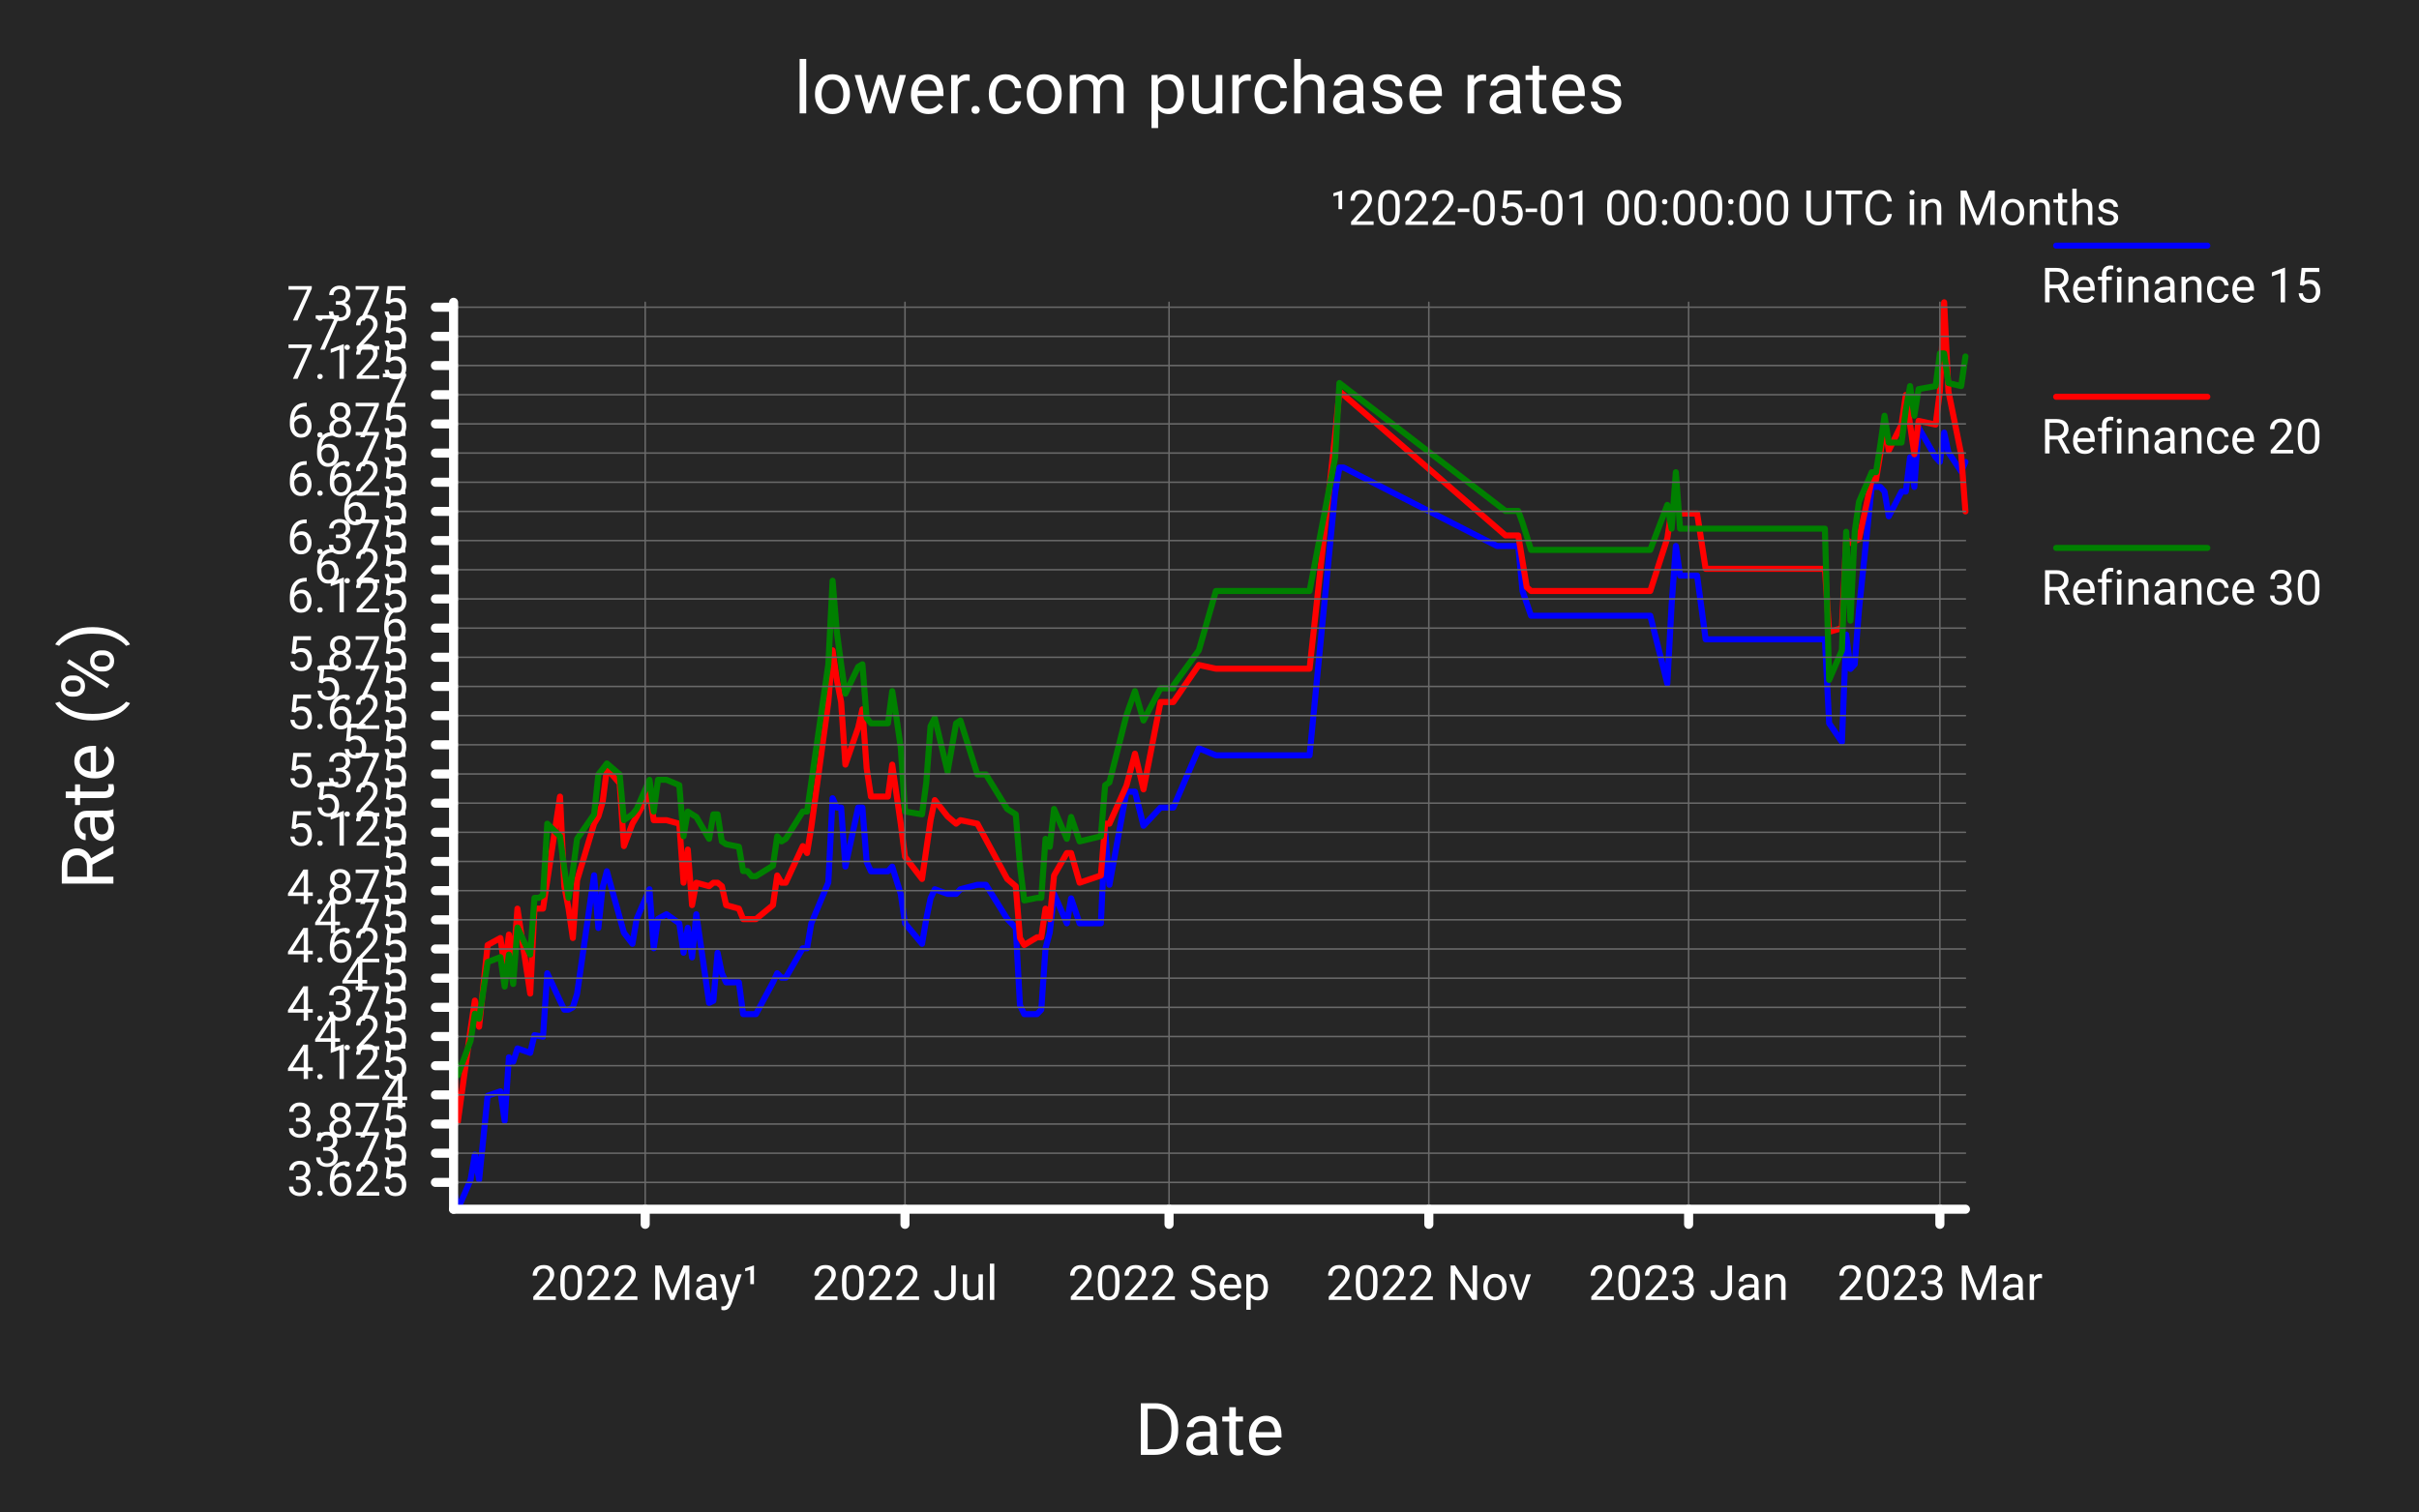
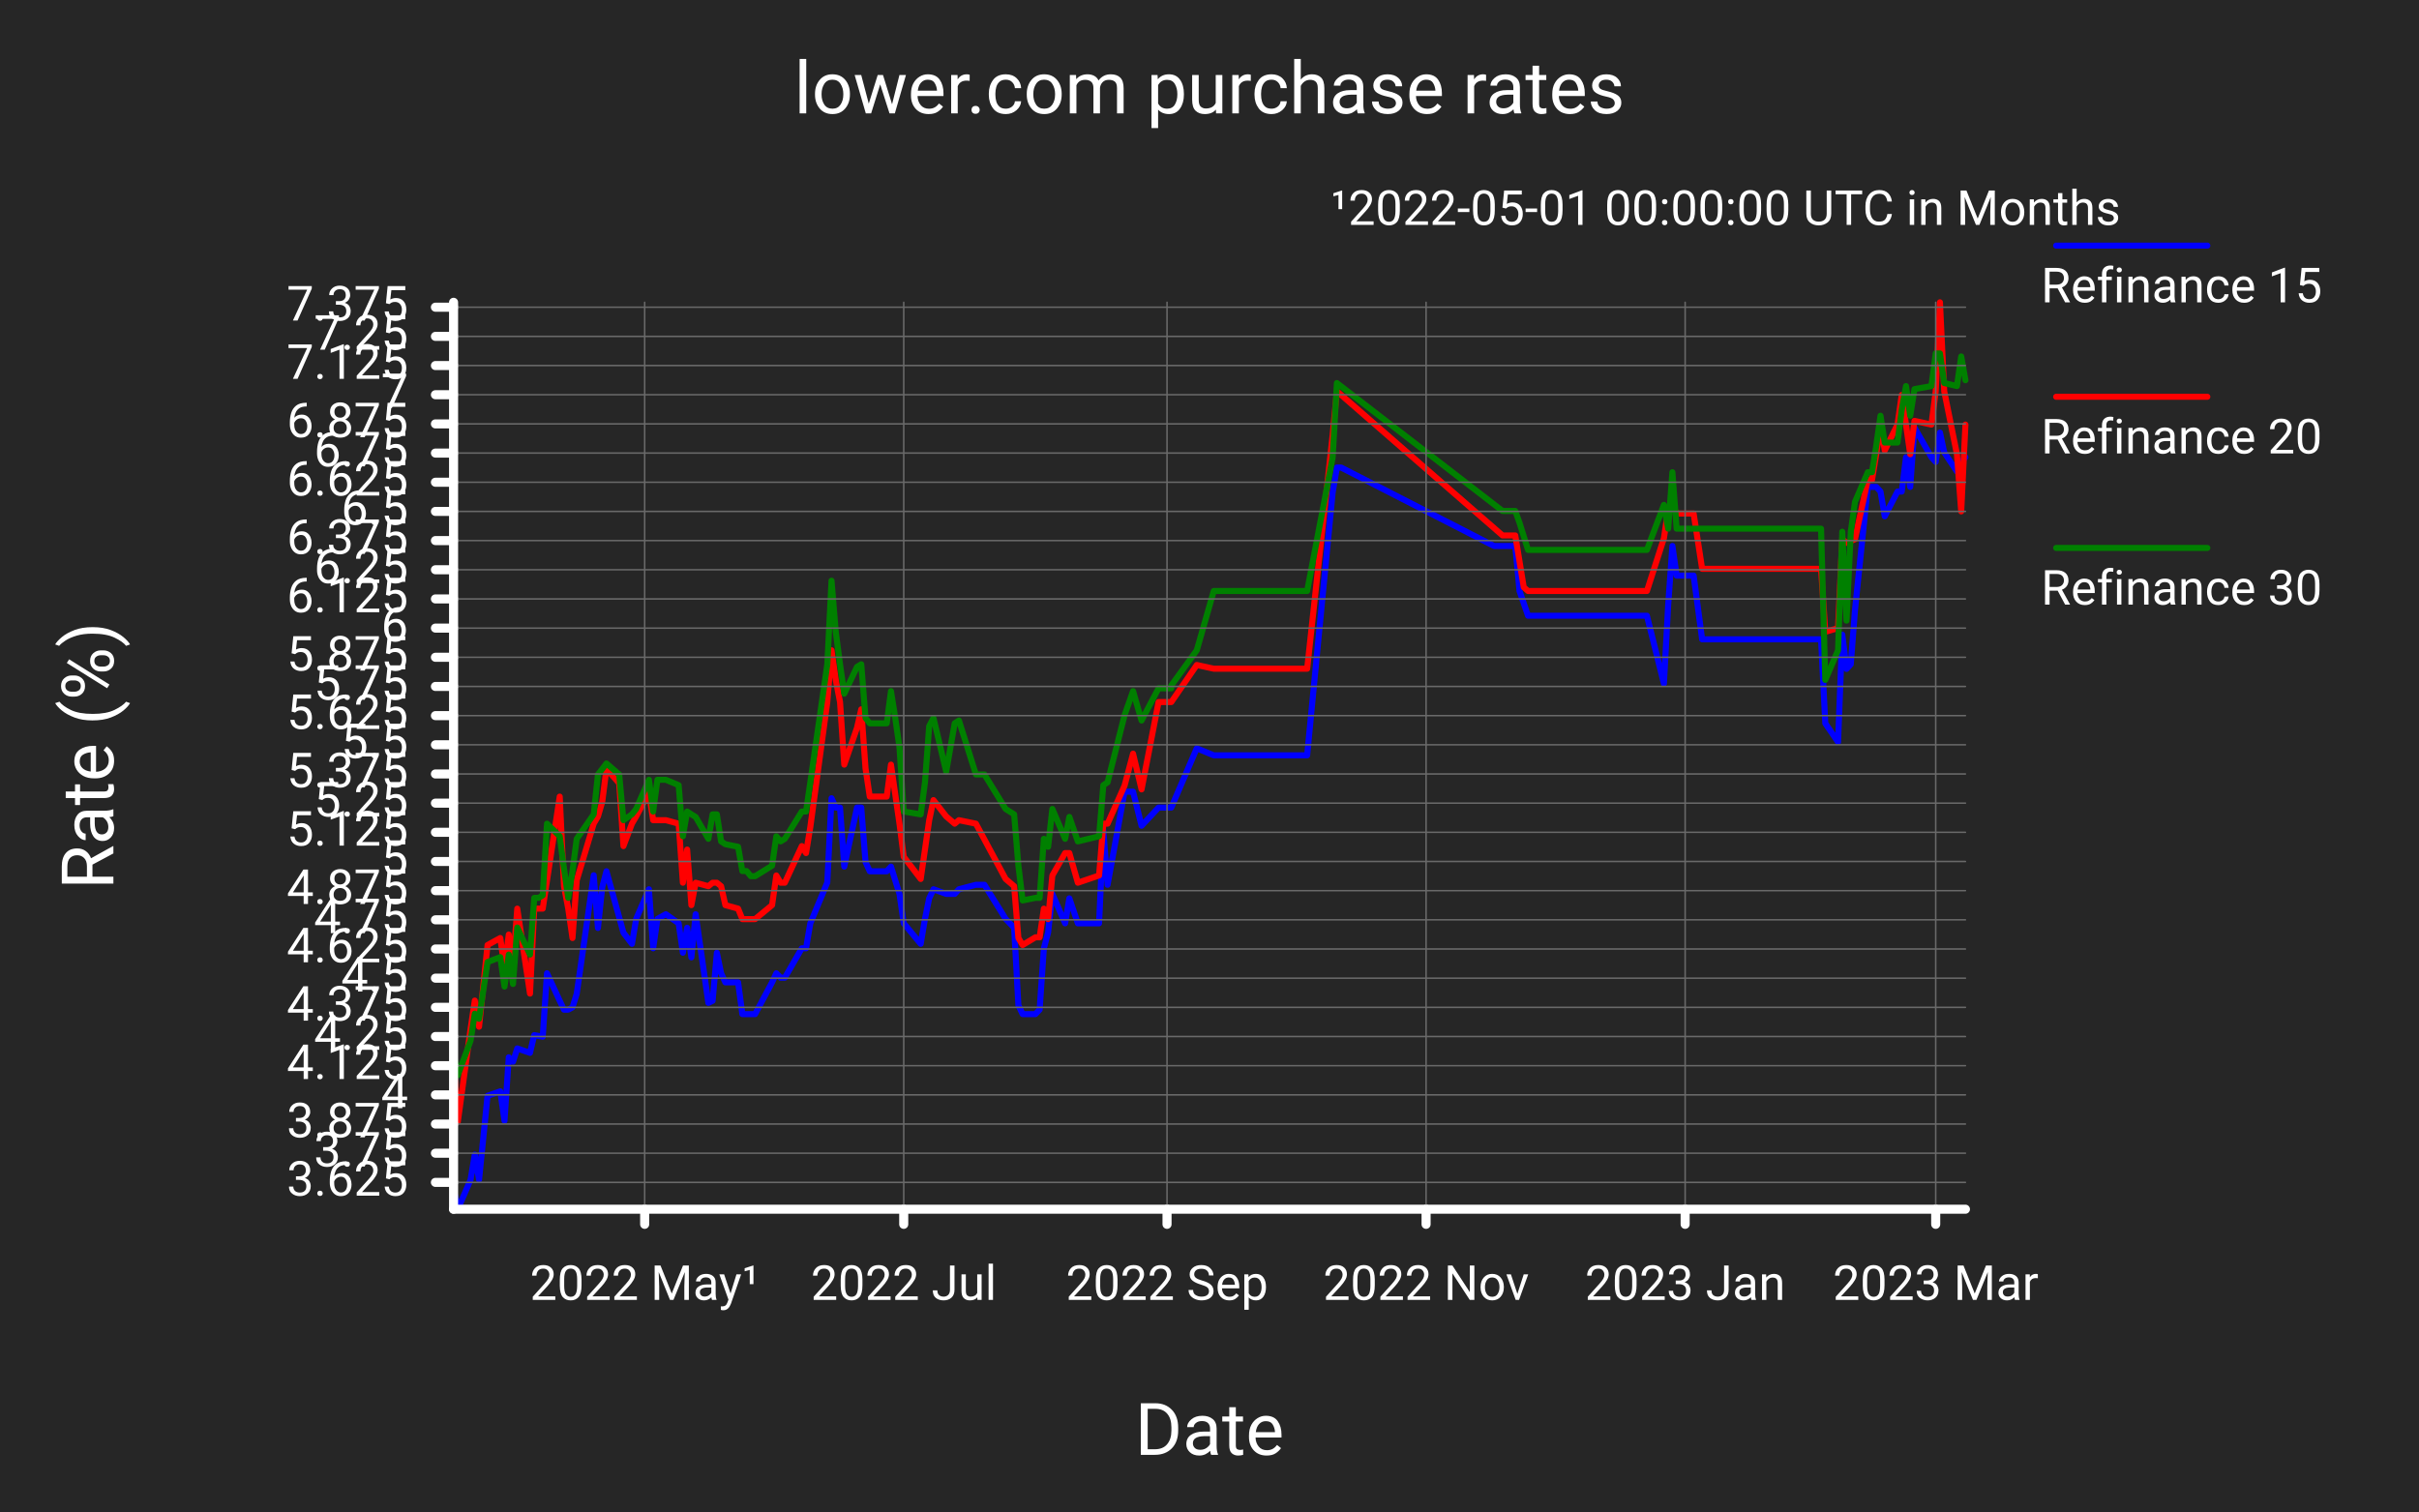
<svg xmlns="http://www.w3.org/2000/svg" class="poloto" width="800" height="500" viewBox="0 0 800 500">
  <style>.poloto{stroke-linecap:round;stroke-linejoin:round;font-family:Roboto,sans-serif;font-size:16px;}.poloto_background{fill:#262626;}.poloto_scatter{stroke-width:7}.poloto_tick_line{stroke:dimgray;stroke-width:0.5}.poloto_line{stroke-width:2}.poloto_text{fill: white;}.poloto_axis_lines{stroke: white;stroke-width:3;fill:none;stroke-dasharray:none}.poloto_title{font-size:24px;dominant-baseline:start;text-anchor:middle;}.poloto_xname{font-size:24px;dominant-baseline:start;text-anchor:middle;}.poloto_yname{font-size:24px;dominant-baseline:start;text-anchor:middle;}.poloto0stroke{stroke:blue;}.poloto1stroke{stroke:red;}.poloto2stroke{stroke:green;}.poloto3stroke{stroke:gold;}.poloto4stroke{stroke:aqua;}.poloto5stroke{stroke:lime;}.poloto6stroke{stroke:orange;}.poloto7stroke{stroke:chocolate;}.poloto0fill{fill:blue;}.poloto1fill{fill:red;}.poloto2fill{fill:green;}.poloto3fill{fill:gold;}.poloto4fill{fill:aqua;}.poloto5fill{fill:lime;}.poloto6fill{fill:orange;}.poloto7fill{fill:chocolate;}</style>
  <circle r="1e5" class="poloto_background" />
  <text class="poloto_text poloto_legend_text" x="675" y="100">Refinance 15</text>
  <line class="poloto_line poloto_legend_icon poloto0stroke poloto0legend" stroke="black" x1="680" x2="730" y1="81.25" y2="81.25" />
-   <path class="poloto_line poloto0stroke" fill="none" stroke="black" d=" M 150.00 393.13 L 151.41 400.00 L 155.63 390.27 L 157.04 381.94 L 158.45 390.27 L 158.45 390.27 L 161.27 362.48 L 165.49 361.01 L 166.90 370.74 L 168.31 349.74 L 169.72 351.21 L 171.13 346.81 L 175.35 348.28 L 176.76 342.41 L 176.76 342.41 L 179.58 342.95 L 180.99 321.95 L 185.21 331.06 L 186.62 333.99 L 188.03 333.99 L 189.44 333.22 L 190.85 328.74 L 196.48 289.53 L 197.89 306.97 L 199.30 293.46 L 200.70 288.21 L 200.70 288.21 L 206.34 308.52 L 209.15 312.22 L 210.56 303.96 L 214.79 294.16 L 216.20 313.69 L 217.61 303.96 L 217.61 303.96 L 220.42 302.42 L 224.65 305.43 L 226.06 315.16 L 226.06 315.16 L 227.46 306.90 L 228.87 316.70 L 230.28 302.42 L 234.51 331.76 L 235.92 331.06 L 237.32 315.16 L 237.32 315.16 L 238.73 321.95 L 240.14 324.96 L 244.37 324.96 L 245.77 335.46 L 247.18 335.46 L 248.59 335.46 L 250.00 335.46 L 255.63 324.96 L 257.04 321.95 L 258.45 323.42 L 259.86 323.42 L 259.86 323.42 L 265.49 313.69 L 266.90 313.69 L 268.31 305.43 L 273.94 291.92 L 275.35 264.05 L 276.76 267.14 L 278.17 267.14 L 279.58 286.67 L 283.80 267.14 L 285.21 267.14 L 286.62 285.13 L 288.03 288.21 L 293.66 288.21 L 295.07 286.67 L 296.48 291.22 L 297.89 295.70 L 299.30 305.43 L 304.93 312.22 L 306.34 303.96 L 307.75 297.17 L 309.15 294.16 L 313.38 295.70 L 316.20 295.70 L 317.61 294.16 L 323.24 292.69 L 323.24 292.69 L 323.24 292.69 L 323.24 292.69 L 323.24 292.69 L 323.24 292.69 L 326.06 292.69 L 326.06 292.69 L 326.06 292.69 L 326.06 292.69 L 326.06 292.69 L 326.06 292.69 L 333.10 303.96 L 335.92 306.90 L 337.32 332.53 L 338.73 335.46 L 342.96 335.46 L 344.37 333.99 L 345.77 313.69 L 347.18 308.44 L 348.59 295.70 L 352.82 305.43 L 352.82 305.43 L 354.23 297.17 L 357.04 305.43 L 357.04 305.43 L 364.08 305.43 L 365.49 274.70 L 366.90 292.69 L 372.54 261.89 L 375.35 261.89 L 375.35 261.89 L 378.17 273.16 L 383.80 267.14 L 383.80 267.14 L 383.80 267.14 L 383.80 267.14 L 383.80 267.14 L 383.80 267.14 L 383.80 267.14 L 383.80 267.14 L 383.80 267.14 L 388.03 267.14 L 396.48 247.53 L 402.11 249.85 L 402.11 249.85 L 406.34 249.85 L 411.97 249.85 L 413.38 249.85 L 413.38 249.85 L 413.38 249.85 L 413.38 249.85 L 413.38 249.85 L 431.69 249.85 L 433.10 249.85 L 441.55 162.92 L 442.96 154.66 L 444.37 154.66 L 495.07 180.60 L 500.70 180.60 L 502.11 180.60 L 503.52 195.50 L 506.34 203.68 L 506.34 203.68 L 511.97 203.68 L 513.38 203.68 L 514.79 203.68 L 516.20 203.68 L 520.42 203.68 L 521.83 203.68 L 524.65 203.68 L 526.06 203.68 L 530.28 203.68 L 531.69 203.68 L 531.69 203.68 L 535.92 203.68 L 540.14 203.68 L 541.55 203.68 L 542.96 203.68 L 544.37 203.68 L 545.77 203.68 L 551.41 226.15 L 552.82 200.21 L 554.23 180.60 L 555.63 190.40 L 559.86 190.40 L 561.27 190.40 L 561.27 190.40 L 564.08 211.48 L 565.49 211.48 L 569.72 211.48 L 571.13 211.48 L 572.54 211.48 L 573.94 211.48 L 575.35 211.48 L 575.35 211.48 L 575.35 211.48 L 575.35 211.48 L 582.39 211.48 L 585.21 211.48 L 589.44 211.48 L 590.85 211.48 L 593.66 211.48 L 595.07 211.48 L 600.70 211.48 L 602.11 211.48 L 603.52 211.48 L 604.93 239.27 L 609.15 245.45 L 610.56 209.93 L 611.97 221.28 L 613.38 219.74 L 614.79 201.75 L 619.01 161.07 L 620.42 161.07 L 621.83 161.07 L 623.24 162.61 L 624.65 170.79 L 628.87 162.61 L 630.28 162.61 L 631.69 151.26 L 633.10 161.07 L 634.51 141.46 L 640.14 151.26 L 641.55 152.80 L 642.96 143.08 L 644.37 149.64 L 648.59 155.97 L 650.00 152.80" />
+   <path class="poloto_line poloto0stroke" fill="none" stroke="black" d=" M 150.00 393.13 L 151.40 400.00 L 155.62 390.27 L 157.02 381.94 L 158.43 390.27 L 158.43 390.27 L 161.24 362.48 L 165.45 361.01 L 166.85 370.74 L 168.26 349.74 L 169.66 351.21 L 171.07 346.81 L 175.28 348.28 L 176.69 342.41 L 176.69 342.41 L 179.49 342.95 L 180.90 321.95 L 185.11 331.06 L 186.52 333.99 L 187.92 333.99 L 189.33 333.22 L 190.73 328.74 L 196.35 289.53 L 197.75 306.97 L 199.16 293.46 L 200.56 288.21 L 200.56 288.21 L 206.18 308.52 L 208.99 312.22 L 210.39 303.96 L 214.61 294.16 L 216.01 313.69 L 217.42 303.96 L 217.42 303.96 L 220.22 302.42 L 224.44 305.43 L 225.84 315.16 L 225.84 315.16 L 227.25 306.90 L 228.65 316.70 L 230.06 302.42 L 234.27 331.76 L 235.67 331.06 L 237.08 315.16 L 237.08 315.16 L 238.48 321.95 L 239.89 324.96 L 244.10 324.96 L 245.51 335.46 L 246.91 335.46 L 248.31 335.46 L 249.72 335.46 L 255.34 324.96 L 256.74 321.95 L 258.15 323.42 L 259.55 323.42 L 259.55 323.42 L 265.17 313.69 L 266.57 313.69 L 267.98 305.43 L 273.60 291.92 L 275.00 264.05 L 276.40 267.14 L 277.81 267.14 L 279.21 286.67 L 283.43 267.14 L 284.83 267.14 L 286.24 285.13 L 287.64 288.21 L 293.26 288.21 L 294.66 286.67 L 296.07 291.22 L 297.47 295.70 L 298.88 305.43 L 304.49 312.22 L 305.90 303.96 L 307.30 297.17 L 308.71 294.16 L 312.92 295.70 L 315.73 295.70 L 317.13 294.16 L 322.75 292.69 L 322.75 292.69 L 322.75 292.69 L 322.75 292.69 L 322.75 292.69 L 322.75 292.69 L 325.56 292.69 L 325.56 292.69 L 325.56 292.69 L 325.56 292.69 L 325.56 292.69 L 325.56 292.69 L 332.58 303.96 L 335.39 306.90 L 336.80 332.53 L 338.20 335.46 L 342.42 335.46 L 343.82 333.99 L 345.22 313.69 L 346.63 308.44 L 348.03 295.70 L 352.25 305.43 L 352.25 305.43 L 353.65 297.17 L 356.46 305.43 L 356.46 305.43 L 363.48 305.43 L 364.89 274.70 L 366.29 292.69 L 371.91 261.89 L 374.72 261.89 L 374.72 261.89 L 377.53 273.16 L 383.15 267.14 L 383.15 267.14 L 383.15 267.14 L 383.15 267.14 L 383.15 267.14 L 383.15 267.14 L 383.15 267.14 L 383.15 267.14 L 383.15 267.14 L 387.36 267.14 L 395.79 247.53 L 401.40 249.85 L 401.40 249.85 L 405.62 249.85 L 411.24 249.85 L 412.64 249.85 L 412.64 249.85 L 412.64 249.85 L 412.64 249.85 L 412.64 249.85 L 430.90 249.85 L 432.30 249.85 L 440.73 162.92 L 442.13 154.66 L 443.54 154.66 L 494.10 180.60 L 499.72 180.60 L 501.12 180.60 L 502.53 195.50 L 505.34 203.68 L 505.34 203.68 L 510.96 203.68 L 512.36 203.68 L 513.76 203.68 L 515.17 203.68 L 519.38 203.68 L 520.79 203.68 L 523.60 203.68 L 525.00 203.68 L 529.21 203.68 L 530.62 203.68 L 530.62 203.68 L 534.83 203.68 L 539.04 203.68 L 540.45 203.68 L 541.85 203.68 L 543.26 203.68 L 544.66 203.68 L 550.28 226.15 L 551.69 200.21 L 553.09 180.60 L 554.49 190.40 L 558.71 190.40 L 560.11 190.40 L 560.11 190.40 L 562.92 211.48 L 564.33 211.48 L 568.54 211.48 L 569.94 211.48 L 571.35 211.48 L 572.75 211.48 L 574.16 211.48 L 574.16 211.48 L 574.16 211.48 L 574.16 211.48 L 581.18 211.48 L 583.99 211.48 L 588.20 211.48 L 589.61 211.48 L 592.42 211.48 L 593.82 211.48 L 599.44 211.48 L 600.84 211.48 L 602.25 211.48 L 603.65 239.27 L 607.87 245.45 L 609.27 209.93 L 610.67 221.28 L 612.08 219.74 L 613.48 201.75 L 617.70 161.07 L 619.10 161.07 L 620.51 161.07 L 621.91 162.61 L 623.31 170.79 L 627.53 162.61 L 628.93 162.61 L 630.34 151.26 L 631.74 161.07 L 633.15 141.46 L 638.76 151.26 L 640.17 152.80 L 641.57 143.08 L 642.98 149.64 L 647.19 155.97 L 648.60 152.80 L 650.00 151.26" />
  <text class="poloto_text poloto_legend_text" x="675" y="150">Refinance 20</text>
  <line class="poloto_line poloto_legend_icon poloto1stroke poloto1legend" stroke="black" x1="680" x2="730" y1="131.25" y2="131.25" />
-   <path class="poloto_line poloto1stroke" fill="none" stroke="black" d=" M 150.00 350.51 L 151.41 371.13 L 155.63 340.40 L 157.04 330.98 L 158.45 339.63 L 158.45 339.63 L 161.27 312.61 L 165.49 310.29 L 166.90 320.10 L 168.31 309.14 L 169.72 318.94 L 171.13 300.57 L 175.35 328.67 L 176.76 300.57 L 176.76 300.57 L 179.58 300.57 L 179.58 300.57 L 185.21 263.51 L 186.62 293.15 L 188.03 300.57 L 189.44 310.29 L 190.85 291.22 L 196.48 272.47 L 197.89 270.07 L 199.30 265.29 L 200.70 254.32 L 204.93 259.11 L 206.34 279.88 L 209.15 272.47 L 210.56 270.07 L 214.79 262.27 L 216.20 271.31 L 217.61 271.31 L 217.61 271.31 L 220.42 271.31 L 224.65 272.47 L 226.06 292.00 L 226.06 292.00 L 227.46 281.03 L 228.87 299.41 L 230.28 292.00 L 234.51 293.15 L 235.92 292.00 L 237.32 292.00 L 237.32 292.00 L 238.73 293.15 L 240.14 299.41 L 244.37 300.57 L 245.77 304.04 L 247.18 304.04 L 248.59 304.04 L 250.00 304.04 L 255.63 299.41 L 257.04 289.60 L 258.45 292.00 L 259.86 292.00 L 259.86 292.00 L 265.49 279.88 L 266.90 282.19 L 268.31 273.62 L 273.94 232.24 L 275.35 215.11 L 276.76 224.91 L 278.17 232.24 L 279.58 252.93 L 283.80 240.74 L 285.21 234.64 L 286.62 254.17 L 288.03 263.51 L 293.66 263.51 L 295.07 252.93 L 296.48 262.74 L 297.89 272.47 L 299.30 283.43 L 304.93 290.76 L 306.34 281.03 L 307.75 271.31 L 309.15 264.67 L 313.38 270.07 L 316.20 272.47 L 317.61 271.31 L 323.24 272.47 L 323.24 272.47 L 323.24 272.47 L 323.24 272.47 L 323.24 272.47 L 323.24 272.47 L 323.24 272.47 L 323.24 272.47 L 323.24 272.47 L 323.24 272.47 L 323.24 272.47 L 323.24 272.47 L 333.10 290.76 L 335.92 293.15 L 337.32 310.29 L 338.73 312.61 L 342.96 310.06 L 344.37 310.06 L 345.77 300.57 L 347.18 304.04 L 348.59 289.60 L 352.82 282.19 L 352.82 282.19 L 354.23 282.19 L 357.04 292.00 L 357.04 292.00 L 364.08 289.60 L 365.49 272.47 L 366.90 272.47 L 372.54 259.88 L 375.35 249.31 L 375.35 249.31 L 378.17 261.12 L 383.80 232.24 L 383.80 232.24 L 383.80 232.24 L 383.80 232.24 L 383.80 232.24 L 383.80 232.24 L 383.80 232.24 L 383.80 232.24 L 383.80 232.24 L 388.03 232.24 L 396.48 219.97 L 402.11 221.20 L 404.93 221.20 L 406.34 221.20 L 406.34 221.20 L 413.38 221.20 L 414.79 221.20 L 414.79 221.20 L 414.79 221.20 L 414.79 221.20 L 431.69 221.20 L 433.10 221.20 L 441.55 143.85 L 442.96 129.41 L 442.96 129.41 L 497.89 177.12 L 500.70 177.12 L 502.11 177.12 L 504.93 194.26 L 506.34 195.50 L 506.34 195.50 L 511.97 195.50 L 513.38 195.50 L 514.79 195.50 L 516.20 195.50 L 520.42 195.50 L 521.83 195.50 L 524.65 195.50 L 526.06 195.50 L 530.28 195.50 L 531.69 195.50 L 531.69 195.50 L 535.92 195.50 L 540.14 195.50 L 541.55 195.50 L 542.96 195.50 L 544.37 195.50 L 545.77 195.50 L 551.41 178.05 L 552.82 168.55 L 554.23 167.32 L 555.63 169.87 L 559.86 169.87 L 561.27 169.87 L 561.27 169.87 L 564.08 188.16 L 565.49 188.16 L 569.72 188.16 L 571.13 188.16 L 572.54 188.16 L 573.94 188.16 L 575.35 188.16 L 575.35 188.16 L 580.99 188.16 L 580.99 188.16 L 582.39 188.16 L 585.21 188.16 L 589.44 188.16 L 590.85 188.16 L 593.66 188.16 L 595.07 188.16 L 600.70 188.16 L 602.11 188.16 L 603.52 188.16 L 604.93 209.01 L 609.15 207.77 L 610.56 178.36 L 611.97 179.59 L 611.97 179.59 L 614.79 178.36 L 619.01 158.75 L 620.42 158.75 L 621.83 150.26 L 623.24 140.45 L 624.65 149.02 L 628.87 140.45 L 630.28 130.65 L 631.69 140.45 L 633.10 150.26 L 634.51 139.22 L 640.14 140.45 L 641.55 129.41 L 642.96 100.00 L 644.37 129.41 L 648.59 150.26 L 650.00 169.17" />
+   <path class="poloto_line poloto1stroke" fill="none" stroke="black" d=" M 150.00 350.51 L 151.40 371.13 L 155.62 340.40 L 157.02 330.98 L 158.43 339.63 L 158.43 339.63 L 161.24 312.61 L 165.45 310.29 L 166.85 320.10 L 168.26 309.14 L 169.66 318.94 L 171.07 300.57 L 175.28 328.67 L 176.69 300.57 L 176.69 300.57 L 179.49 300.57 L 179.49 300.57 L 185.11 263.51 L 186.52 293.15 L 187.92 300.57 L 189.33 310.29 L 190.73 291.22 L 196.35 272.47 L 197.75 270.07 L 199.16 265.29 L 200.56 254.32 L 204.78 259.11 L 206.18 279.88 L 208.99 272.47 L 210.39 270.07 L 214.61 262.27 L 216.01 271.31 L 217.42 271.31 L 217.42 271.31 L 220.22 271.31 L 224.44 272.47 L 225.84 292.00 L 225.84 292.00 L 227.25 281.03 L 228.65 299.41 L 230.06 292.00 L 234.27 293.15 L 235.67 292.00 L 237.08 292.00 L 237.08 292.00 L 238.48 293.15 L 239.89 299.41 L 244.10 300.57 L 245.51 304.04 L 246.91 304.04 L 248.31 304.04 L 249.72 304.04 L 255.34 299.41 L 256.74 289.60 L 258.15 292.00 L 259.55 292.00 L 259.55 292.00 L 265.17 279.88 L 266.57 282.19 L 267.98 273.62 L 273.60 232.24 L 275.00 215.11 L 276.40 224.91 L 277.81 232.24 L 279.21 252.93 L 283.43 240.74 L 284.83 234.64 L 286.24 254.17 L 287.64 263.51 L 293.26 263.51 L 294.66 252.93 L 296.07 262.74 L 297.47 272.47 L 298.88 283.43 L 304.49 290.76 L 305.90 281.03 L 307.30 271.31 L 308.71 264.67 L 312.92 270.07 L 315.73 272.47 L 317.13 271.31 L 322.75 272.47 L 322.75 272.47 L 322.75 272.47 L 322.75 272.47 L 322.75 272.47 L 322.75 272.47 L 322.75 272.47 L 322.75 272.47 L 322.75 272.47 L 322.75 272.47 L 322.75 272.47 L 322.75 272.47 L 332.58 290.76 L 335.39 293.15 L 336.80 310.29 L 338.20 312.61 L 342.42 310.06 L 343.82 310.06 L 345.22 300.57 L 346.63 304.04 L 348.03 289.60 L 352.25 282.19 L 352.25 282.19 L 353.65 282.19 L 356.46 292.00 L 356.46 292.00 L 363.48 289.60 L 364.89 272.47 L 366.29 272.47 L 371.91 259.88 L 374.72 249.31 L 374.72 249.31 L 377.53 261.12 L 383.15 232.24 L 383.15 232.24 L 383.15 232.24 L 383.15 232.24 L 383.15 232.24 L 383.15 232.24 L 383.15 232.24 L 383.15 232.24 L 383.15 232.24 L 387.36 232.24 L 395.79 219.97 L 401.40 221.20 L 404.21 221.20 L 405.62 221.20 L 405.62 221.20 L 412.64 221.20 L 414.04 221.20 L 414.04 221.20 L 414.04 221.20 L 414.04 221.20 L 430.90 221.20 L 432.30 221.20 L 440.73 143.85 L 442.13 129.41 L 442.13 129.41 L 496.91 177.12 L 499.72 177.12 L 501.12 177.12 L 503.93 194.26 L 505.34 195.50 L 505.34 195.50 L 510.96 195.50 L 512.36 195.50 L 513.76 195.50 L 515.17 195.50 L 519.38 195.50 L 520.79 195.50 L 523.60 195.50 L 525.00 195.50 L 529.21 195.50 L 530.62 195.50 L 530.62 195.50 L 534.83 195.50 L 539.04 195.50 L 540.45 195.50 L 541.85 195.50 L 543.26 195.50 L 544.66 195.50 L 550.28 178.05 L 551.69 168.55 L 553.09 167.32 L 554.49 169.87 L 558.71 169.87 L 560.11 169.87 L 560.11 169.87 L 562.92 188.16 L 564.33 188.16 L 568.54 188.16 L 569.94 188.16 L 571.35 188.16 L 572.75 188.16 L 574.16 188.16 L 574.16 188.16 L 579.78 188.16 L 579.78 188.16 L 581.18 188.16 L 583.99 188.16 L 588.20 188.16 L 589.61 188.16 L 592.42 188.16 L 593.82 188.16 L 599.44 188.16 L 600.84 188.16 L 602.25 188.16 L 603.65 209.01 L 607.87 207.77 L 609.27 178.36 L 610.67 179.59 L 610.67 179.59 L 613.48 178.36 L 617.70 158.75 L 619.10 158.75 L 620.51 150.26 L 621.91 140.45 L 623.31 149.02 L 627.53 140.45 L 628.93 130.65 L 630.34 140.45 L 631.74 150.26 L 633.15 139.22 L 638.76 140.45 L 640.17 129.41 L 641.57 100.00 L 642.98 129.41 L 647.19 150.26 L 648.60 169.17 L 650.00 140.45" />
  <text class="poloto_text poloto_legend_text" x="675" y="200">Refinance 30</text>
  <line class="poloto_line poloto_legend_icon poloto2stroke poloto2legend" stroke="black" x1="680" x2="730" y1="181.25" y2="181.25" />
-   <path class="poloto_line poloto2stroke" fill="none" stroke="black" d=" M 150.00 348.35 L 151.41 355.69 L 155.63 344.26 L 157.04 335.31 L 158.45 337.00 L 158.45 337.00 L 161.27 318.24 L 165.49 316.62 L 166.90 326.35 L 168.31 315.77 L 169.72 325.50 L 171.13 306.82 L 175.35 315.77 L 176.76 297.01 L 178.17 297.01 L 179.58 296.17 L 180.99 272.47 L 185.21 276.63 L 186.62 287.29 L 188.03 297.01 L 189.44 288.14 L 190.85 277.48 L 196.48 269.38 L 197.89 256.18 L 199.30 254.40 L 200.70 252.55 L 204.93 256.18 L 206.34 271.31 L 209.15 269.38 L 210.56 267.60 L 214.79 257.95 L 216.20 268.45 L 217.61 257.95 L 217.61 257.95 L 220.42 257.95 L 224.65 259.73 L 226.06 276.63 L 226.06 276.63 L 227.46 268.45 L 228.87 269.38 L 230.28 270.23 L 234.51 277.48 L 235.92 269.38 L 237.32 269.38 L 237.32 269.38 L 238.73 278.33 L 240.14 279.26 L 244.37 280.11 L 245.77 288.14 L 247.18 288.14 L 248.59 289.84 L 250.00 289.84 L 255.63 286.36 L 257.04 276.63 L 258.45 278.33 L 259.86 277.48 L 259.86 277.48 L 265.49 268.45 L 266.90 268.45 L 268.31 258.80 L 273.94 219.74 L 275.35 192.10 L 276.76 209.01 L 278.17 219.74 L 279.58 229.46 L 283.80 220.59 L 285.21 219.74 L 286.62 237.49 L 288.03 239.27 L 293.66 239.27 L 295.07 228.62 L 296.48 237.49 L 297.89 247.22 L 299.30 268.45 L 304.93 269.38 L 306.34 258.80 L 307.75 240.20 L 309.15 237.49 L 313.38 255.25 L 316.20 239.27 L 317.61 238.34 L 323.24 256.18 L 323.24 256.18 L 323.24 256.18 L 323.24 256.18 L 323.24 256.18 L 323.24 256.18 L 326.06 256.18 L 326.06 256.18 L 326.06 256.18 L 326.06 256.18 L 326.06 256.18 L 326.06 256.18 L 333.10 267.60 L 335.92 269.38 L 337.32 286.36 L 338.73 297.86 L 342.96 297.01 L 344.37 297.01 L 345.77 277.48 L 347.18 280.11 L 348.59 267.60 L 352.82 277.48 L 352.82 277.48 L 354.23 270.23 L 357.04 278.33 L 357.04 278.33 L 364.08 276.63 L 365.49 259.73 L 366.90 258.80 L 372.54 236.57 L 375.35 228.62 L 375.35 228.62 L 378.17 238.34 L 383.80 227.69 L 383.80 227.69 L 383.80 227.69 L 383.80 227.69 L 383.80 227.69 L 383.80 227.69 L 383.80 227.69 L 383.80 227.69 L 388.03 227.69 L 388.03 226.76 L 396.48 215.11 L 402.11 195.50 L 402.11 195.50 L 406.34 195.50 L 406.34 195.50 L 413.38 195.50 L 414.79 195.50 L 414.79 195.50 L 414.79 195.50 L 414.79 195.50 L 431.69 195.50 L 433.10 195.50 L 441.55 151.34 L 442.96 126.71 L 442.96 126.71 L 497.89 169.02 L 500.70 169.02 L 502.11 169.02 L 503.52 172.95 L 506.34 181.91 L 506.34 181.91 L 511.97 181.91 L 513.38 181.91 L 514.79 181.91 L 516.20 181.91 L 520.42 181.91 L 521.83 181.91 L 524.65 181.91 L 526.06 181.91 L 530.28 181.91 L 531.69 181.91 L 531.69 181.91 L 535.92 181.91 L 540.14 181.91 L 541.55 181.91 L 542.96 181.91 L 544.37 181.91 L 545.77 181.91 L 551.41 167.01 L 552.82 174.88 L 554.23 156.20 L 555.63 174.88 L 559.86 174.88 L 561.27 174.88 L 561.27 174.88 L 564.08 174.88 L 565.49 174.88 L 569.72 174.88 L 571.13 174.88 L 572.54 174.88 L 573.94 174.88 L 575.35 174.88 L 575.35 174.88 L 580.99 174.88 L 580.99 174.88 L 582.39 174.88 L 585.21 174.88 L 589.44 174.88 L 590.85 174.88 L 593.66 174.88 L 595.07 174.88 L 600.70 174.88 L 602.11 174.88 L 603.52 174.88 L 604.93 224.91 L 609.15 215.11 L 610.56 175.89 L 611.97 205.30 L 613.38 175.89 L 614.79 166.01 L 619.01 156.20 L 620.42 156.20 L 621.83 147.32 L 623.24 137.52 L 624.65 146.40 L 628.87 146.40 L 630.28 135.59 L 631.69 127.71 L 633.10 137.52 L 634.51 128.72 L 640.14 127.71 L 641.55 116.91 L 642.96 116.91 L 644.37 126.71 L 648.59 127.71 L 650.00 117.91" />
+   <path class="poloto_line poloto2stroke" fill="none" stroke="black" d=" M 150.00 348.35 L 151.40 355.69 L 155.62 344.26 L 157.02 335.31 L 158.43 337.00 L 158.43 337.00 L 161.24 318.24 L 165.45 316.62 L 166.85 326.35 L 168.26 315.77 L 169.66 325.50 L 171.07 306.82 L 175.28 315.77 L 176.69 297.01 L 178.09 297.01 L 179.49 296.17 L 180.90 272.47 L 185.11 276.63 L 186.52 287.29 L 187.92 297.01 L 189.33 288.14 L 190.73 277.48 L 196.35 269.38 L 197.75 256.18 L 199.16 254.40 L 200.56 252.55 L 204.78 256.18 L 206.18 271.31 L 208.99 269.38 L 210.39 267.60 L 214.61 257.95 L 216.01 268.45 L 217.42 257.95 L 217.42 257.95 L 220.22 257.95 L 224.44 259.73 L 225.84 276.63 L 225.84 276.63 L 227.25 268.45 L 228.65 269.38 L 230.06 270.23 L 234.27 277.48 L 235.67 269.38 L 237.08 269.38 L 237.08 269.38 L 238.48 278.33 L 239.89 279.26 L 244.10 280.11 L 245.51 288.14 L 246.91 288.14 L 248.31 289.84 L 249.72 289.84 L 255.34 286.36 L 256.74 276.63 L 258.15 278.33 L 259.55 277.48 L 259.55 277.48 L 265.17 268.45 L 266.57 268.45 L 267.98 258.80 L 273.60 219.74 L 275.00 192.10 L 276.40 209.01 L 277.81 219.74 L 279.21 229.46 L 283.43 220.59 L 284.83 219.74 L 286.24 237.49 L 287.64 239.27 L 293.26 239.27 L 294.66 228.62 L 296.07 237.49 L 297.47 247.22 L 298.88 268.45 L 304.49 269.38 L 305.90 258.80 L 307.30 240.20 L 308.71 237.49 L 312.92 255.25 L 315.73 239.27 L 317.13 238.34 L 322.75 256.18 L 322.75 256.18 L 322.75 256.18 L 322.75 256.18 L 322.75 256.18 L 322.75 256.18 L 325.56 256.18 L 325.56 256.18 L 325.56 256.18 L 325.56 256.18 L 325.56 256.18 L 325.56 256.18 L 332.58 267.60 L 335.39 269.38 L 336.80 286.36 L 338.20 297.86 L 342.42 297.01 L 343.82 297.01 L 345.22 277.48 L 346.63 280.11 L 348.03 267.60 L 352.25 277.48 L 352.25 277.48 L 353.65 270.23 L 356.46 278.33 L 356.46 278.33 L 363.48 276.63 L 364.89 259.73 L 366.29 258.80 L 371.91 236.57 L 374.72 228.62 L 374.72 228.62 L 377.53 238.34 L 383.15 227.69 L 383.15 227.69 L 383.15 227.69 L 383.15 227.69 L 383.15 227.69 L 383.15 227.69 L 383.15 227.69 L 383.15 227.69 L 387.36 227.69 L 387.36 226.76 L 395.79 215.11 L 401.40 195.50 L 401.40 195.50 L 405.62 195.50 L 405.62 195.50 L 412.64 195.50 L 414.04 195.50 L 414.04 195.50 L 414.04 195.50 L 414.04 195.50 L 430.90 195.50 L 432.30 195.50 L 440.73 151.34 L 442.13 126.71 L 442.13 126.71 L 496.91 169.02 L 499.72 169.02 L 501.12 169.02 L 502.53 172.95 L 505.34 181.91 L 505.34 181.91 L 510.96 181.91 L 512.36 181.91 L 513.76 181.91 L 515.17 181.91 L 519.38 181.91 L 520.79 181.91 L 523.60 181.91 L 525.00 181.91 L 529.21 181.91 L 530.62 181.91 L 530.62 181.91 L 534.83 181.91 L 539.04 181.91 L 540.45 181.91 L 541.85 181.91 L 543.26 181.91 L 544.66 181.91 L 550.28 167.01 L 551.69 174.88 L 553.09 156.20 L 554.49 174.88 L 558.71 174.88 L 560.11 174.88 L 560.11 174.88 L 562.92 174.88 L 564.33 174.88 L 568.54 174.88 L 569.94 174.88 L 571.35 174.88 L 572.75 174.88 L 574.16 174.88 L 574.16 174.88 L 579.78 174.88 L 579.78 174.88 L 581.18 174.88 L 583.99 174.88 L 588.20 174.88 L 589.61 174.88 L 592.42 174.88 L 593.82 174.88 L 599.44 174.88 L 600.84 174.88 L 602.25 174.88 L 603.65 224.91 L 607.87 215.11 L 609.27 175.89 L 610.67 205.30 L 612.08 175.89 L 613.48 166.01 L 617.70 156.20 L 619.10 156.20 L 620.51 147.32 L 621.91 137.52 L 623.31 146.40 L 627.53 146.40 L 628.93 135.59 L 630.34 127.71 L 631.74 137.52 L 633.15 128.72 L 638.76 127.71 L 640.17 116.91 L 641.57 116.91 L 642.98 126.71 L 647.19 127.71 L 648.60 117.91 L 650.00 125.78" />
  <text class="poloto_labels poloto_text poloto_title" x="400" y="37.5">lower.com purchase rates</text>
  <text class="poloto_labels poloto_text poloto_xname" x="400" y="481.25">Date</text>
  <text class="poloto_labels poloto_text poloto_yname" transform="rotate(-90,37.5,250)" x="37.5" y="250">Rate (%)</text>
  <text class="poloto_tick_labels poloto_text" dominant-baseline="middle" text-anchor="start" x="150" y="70" />
  <line class="poloto_axis_lines" stroke="black" x1="150" x2="144" y1="391.122" y2="391.122" />
  <line class="poloto_tick_line" stroke="black" x1="150" x2="650" y1="391.122" y2="391.122" />
  <text class="poloto_tick_labels poloto_text" dominant-baseline="middle" text-anchor="end" x="135" y="391.122">3.625</text>
  <line class="poloto_axis_lines" stroke="black" x1="150" x2="144" y1="381.472" y2="381.472" />
  <line class="poloto_tick_line" stroke="black" x1="150" x2="650" y1="381.472" y2="381.472" />
  <text class="poloto_tick_labels poloto_text" dominant-baseline="middle" text-anchor="end" x="135" y="381.472">3.75</text>
  <line class="poloto_axis_lines" stroke="black" x1="150" x2="144" y1="371.822" y2="371.822" />
  <line class="poloto_tick_line" stroke="black" x1="150" x2="650" y1="371.822" y2="371.822" />
  <text class="poloto_tick_labels poloto_text" dominant-baseline="middle" text-anchor="end" x="135" y="371.822">3.875</text>
  <line class="poloto_axis_lines" stroke="black" x1="150" x2="144" y1="362.172" y2="362.172" />
  <line class="poloto_tick_line" stroke="black" x1="150" x2="650" y1="362.172" y2="362.172" />
  <text class="poloto_tick_labels poloto_text" dominant-baseline="middle" text-anchor="end" x="135" y="362.172">4</text>
  <line class="poloto_axis_lines" stroke="black" x1="150" x2="144" y1="352.522" y2="352.522" />
  <line class="poloto_tick_line" stroke="black" x1="150" x2="650" y1="352.522" y2="352.522" />
  <text class="poloto_tick_labels poloto_text" dominant-baseline="middle" text-anchor="end" x="135" y="352.522">4.125</text>
  <line class="poloto_axis_lines" stroke="black" x1="150" x2="144" y1="342.872" y2="342.872" />
  <line class="poloto_tick_line" stroke="black" x1="150" x2="650" y1="342.872" y2="342.872" />
  <text class="poloto_tick_labels poloto_text" dominant-baseline="middle" text-anchor="end" x="135" y="342.872">4.25</text>
  <line class="poloto_axis_lines" stroke="black" x1="150" x2="144" y1="333.222" y2="333.222" />
  <line class="poloto_tick_line" stroke="black" x1="150" x2="650" y1="333.222" y2="333.222" />
  <text class="poloto_tick_labels poloto_text" dominant-baseline="middle" text-anchor="end" x="135" y="333.222">4.375</text>
  <line class="poloto_axis_lines" stroke="black" x1="150" x2="144" y1="323.572" y2="323.572" />
  <line class="poloto_tick_line" stroke="black" x1="150" x2="650" y1="323.572" y2="323.572" />
  <text class="poloto_tick_labels poloto_text" dominant-baseline="middle" text-anchor="end" x="135" y="323.572">4.5</text>
  <line class="poloto_axis_lines" stroke="black" x1="150" x2="144" y1="313.922" y2="313.922" />
  <line class="poloto_tick_line" stroke="black" x1="150" x2="650" y1="313.922" y2="313.922" />
  <text class="poloto_tick_labels poloto_text" dominant-baseline="middle" text-anchor="end" x="135" y="313.922">4.625</text>
  <line class="poloto_axis_lines" stroke="black" x1="150" x2="144" y1="304.272" y2="304.272" />
  <line class="poloto_tick_line" stroke="black" x1="150" x2="650" y1="304.272" y2="304.272" />
  <text class="poloto_tick_labels poloto_text" dominant-baseline="middle" text-anchor="end" x="135" y="304.272">4.75</text>
  <line class="poloto_axis_lines" stroke="black" x1="150" x2="144" y1="294.622" y2="294.622" />
  <line class="poloto_tick_line" stroke="black" x1="150" x2="650" y1="294.622" y2="294.622" />
  <text class="poloto_tick_labels poloto_text" dominant-baseline="middle" text-anchor="end" x="135" y="294.622">4.875</text>
  <line class="poloto_axis_lines" stroke="black" x1="150" x2="144" y1="284.972" y2="284.972" />
  <line class="poloto_tick_line" stroke="black" x1="150" x2="650" y1="284.972" y2="284.972" />
  <text class="poloto_tick_labels poloto_text" dominant-baseline="middle" text-anchor="end" x="135" y="284.972">5</text>
  <line class="poloto_axis_lines" stroke="black" x1="150" x2="144" y1="275.322" y2="275.322" />
  <line class="poloto_tick_line" stroke="black" x1="150" x2="650" y1="275.322" y2="275.322" />
  <text class="poloto_tick_labels poloto_text" dominant-baseline="middle" text-anchor="end" x="135" y="275.322">5.125</text>
  <line class="poloto_axis_lines" stroke="black" x1="150" x2="144" y1="265.672" y2="265.672" />
  <line class="poloto_tick_line" stroke="black" x1="150" x2="650" y1="265.672" y2="265.672" />
  <text class="poloto_tick_labels poloto_text" dominant-baseline="middle" text-anchor="end" x="135" y="265.672">5.25</text>
  <line class="poloto_axis_lines" stroke="black" x1="150" x2="144" y1="256.022" y2="256.022" />
  <line class="poloto_tick_line" stroke="black" x1="150" x2="650" y1="256.022" y2="256.022" />
  <text class="poloto_tick_labels poloto_text" dominant-baseline="middle" text-anchor="end" x="135" y="256.022">5.375</text>
  <line class="poloto_axis_lines" stroke="black" x1="150" x2="144" y1="246.372" y2="246.372" />
  <line class="poloto_tick_line" stroke="black" x1="150" x2="650" y1="246.372" y2="246.372" />
  <text class="poloto_tick_labels poloto_text" dominant-baseline="middle" text-anchor="end" x="135" y="246.372">5.5</text>
  <line class="poloto_axis_lines" stroke="black" x1="150" x2="144" y1="236.722" y2="236.722" />
  <line class="poloto_tick_line" stroke="black" x1="150" x2="650" y1="236.722" y2="236.722" />
  <text class="poloto_tick_labels poloto_text" dominant-baseline="middle" text-anchor="end" x="135" y="236.722">5.625</text>
  <line class="poloto_axis_lines" stroke="black" x1="150" x2="144" y1="227.072" y2="227.072" />
  <line class="poloto_tick_line" stroke="black" x1="150" x2="650" y1="227.072" y2="227.072" />
  <text class="poloto_tick_labels poloto_text" dominant-baseline="middle" text-anchor="end" x="135" y="227.072">5.75</text>
  <line class="poloto_axis_lines" stroke="black" x1="150" x2="144" y1="217.422" y2="217.422" />
  <line class="poloto_tick_line" stroke="black" x1="150" x2="650" y1="217.422" y2="217.422" />
  <text class="poloto_tick_labels poloto_text" dominant-baseline="middle" text-anchor="end" x="135" y="217.422">5.875</text>
  <line class="poloto_axis_lines" stroke="black" x1="150" x2="144" y1="207.771" y2="207.771" />
  <line class="poloto_tick_line" stroke="black" x1="150" x2="650" y1="207.771" y2="207.771" />
  <text class="poloto_tick_labels poloto_text" dominant-baseline="middle" text-anchor="end" x="135" y="207.771">6</text>
  <line class="poloto_axis_lines" stroke="black" x1="150" x2="144" y1="198.121" y2="198.121" />
  <line class="poloto_tick_line" stroke="black" x1="150" x2="650" y1="198.121" y2="198.121" />
  <text class="poloto_tick_labels poloto_text" dominant-baseline="middle" text-anchor="end" x="135" y="198.121">6.125</text>
  <line class="poloto_axis_lines" stroke="black" x1="150" x2="144" y1="188.471" y2="188.471" />
  <line class="poloto_tick_line" stroke="black" x1="150" x2="650" y1="188.471" y2="188.471" />
  <text class="poloto_tick_labels poloto_text" dominant-baseline="middle" text-anchor="end" x="135" y="188.471">6.25</text>
  <line class="poloto_axis_lines" stroke="black" x1="150" x2="144" y1="178.821" y2="178.821" />
  <line class="poloto_tick_line" stroke="black" x1="150" x2="650" y1="178.821" y2="178.821" />
  <text class="poloto_tick_labels poloto_text" dominant-baseline="middle" text-anchor="end" x="135" y="178.821">6.375</text>
  <line class="poloto_axis_lines" stroke="black" x1="150" x2="144" y1="169.171" y2="169.171" />
  <line class="poloto_tick_line" stroke="black" x1="150" x2="650" y1="169.171" y2="169.171" />
  <text class="poloto_tick_labels poloto_text" dominant-baseline="middle" text-anchor="end" x="135" y="169.171">6.5</text>
  <line class="poloto_axis_lines" stroke="black" x1="150" x2="144" y1="159.521" y2="159.521" />
  <line class="poloto_tick_line" stroke="black" x1="150" x2="650" y1="159.521" y2="159.521" />
  <text class="poloto_tick_labels poloto_text" dominant-baseline="middle" text-anchor="end" x="135" y="159.521">6.625</text>
  <line class="poloto_axis_lines" stroke="black" x1="150" x2="144" y1="149.871" y2="149.871" />
  <line class="poloto_tick_line" stroke="black" x1="150" x2="650" y1="149.871" y2="149.871" />
  <text class="poloto_tick_labels poloto_text" dominant-baseline="middle" text-anchor="end" x="135" y="149.871">6.75</text>
  <line class="poloto_axis_lines" stroke="black" x1="150" x2="144" y1="140.221" y2="140.221" />
  <line class="poloto_tick_line" stroke="black" x1="150" x2="650" y1="140.221" y2="140.221" />
  <text class="poloto_tick_labels poloto_text" dominant-baseline="middle" text-anchor="end" x="135" y="140.221">6.875</text>
  <line class="poloto_axis_lines" stroke="black" x1="150" x2="144" y1="130.571" y2="130.571" />
  <line class="poloto_tick_line" stroke="black" x1="150" x2="650" y1="130.571" y2="130.571" />
  <text class="poloto_tick_labels poloto_text" dominant-baseline="middle" text-anchor="end" x="135" y="130.571">7</text>
  <line class="poloto_axis_lines" stroke="black" x1="150" x2="144" y1="120.921" y2="120.921" />
  <line class="poloto_tick_line" stroke="black" x1="150" x2="650" y1="120.921" y2="120.921" />
  <text class="poloto_tick_labels poloto_text" dominant-baseline="middle" text-anchor="end" x="135" y="120.921">7.125</text>
  <line class="poloto_axis_lines" stroke="black" x1="150" x2="144" y1="111.271" y2="111.271" />
  <line class="poloto_tick_line" stroke="black" x1="150" x2="650" y1="111.271" y2="111.271" />
  <text class="poloto_tick_labels poloto_text" dominant-baseline="middle" text-anchor="end" x="135" y="111.271">7.25</text>
  <line class="poloto_axis_lines" stroke="black" x1="150" x2="144" y1="101.621" y2="101.621" />
  <line class="poloto_tick_line" stroke="black" x1="150" x2="650" y1="101.621" y2="101.621" />
  <text class="poloto_tick_labels poloto_text" dominant-baseline="middle" text-anchor="end" x="135" y="101.621">7.375</text>
  <text class="poloto_tick_labels poloto_text" dominant-baseline="middle" text-anchor="start" x="440" y="70">¹2022-05-01 00:00:00 UTC in Months</text>
-   <line class="poloto_axis_lines" stroke="black" x1="213.38" x2="213.38" y1="400" y2="405" />
-   <line class="poloto_tick_line" stroke="black" x1="213.38" x2="213.38" y1="400" y2="100" />
-   <text class="poloto_tick_labels poloto_text" dominant-baseline="start" text-anchor="middle" x="213.38" y="430">2022 May¹</text>
-   <line class="poloto_axis_lines" stroke="black" x1="299.296" x2="299.296" y1="400" y2="405" />
-   <line class="poloto_tick_line" stroke="black" x1="299.296" x2="299.296" y1="400" y2="100" />
-   <text class="poloto_tick_labels poloto_text" dominant-baseline="start" text-anchor="middle" x="299.296" y="430">2022 Jul</text>
-   <line class="poloto_axis_lines" stroke="black" x1="386.62" x2="386.62" y1="400" y2="405" />
-   <line class="poloto_tick_line" stroke="black" x1="386.62" x2="386.62" y1="400" y2="100" />
-   <text class="poloto_tick_labels poloto_text" dominant-baseline="start" text-anchor="middle" x="386.62" y="430">2022 Sep</text>
-   <line class="poloto_axis_lines" stroke="black" x1="472.535" x2="472.535" y1="400" y2="405" />
-   <line class="poloto_tick_line" stroke="black" x1="472.535" x2="472.535" y1="400" y2="100" />
-   <text class="poloto_tick_labels poloto_text" dominant-baseline="start" text-anchor="middle" x="472.535" y="430">2022 Nov</text>
-   <line class="poloto_axis_lines" stroke="black" x1="558.451" x2="558.451" y1="400" y2="405" />
-   <line class="poloto_tick_line" stroke="black" x1="558.451" x2="558.451" y1="400" y2="100" />
-   <text class="poloto_tick_labels poloto_text" dominant-baseline="start" text-anchor="middle" x="558.451" y="430">2023 Jan</text>
-   <line class="poloto_axis_lines" stroke="black" x1="641.549" x2="641.549" y1="400" y2="405" />
-   <line class="poloto_tick_line" stroke="black" x1="641.549" x2="641.549" y1="400" y2="100" />
-   <text class="poloto_tick_labels poloto_text" dominant-baseline="start" text-anchor="middle" x="641.549" y="430">2023 Mar</text>
+   <line class="poloto_axis_lines" stroke="black" x1="213.202" x2="213.202" y1="400" y2="405" />
+   <line class="poloto_tick_line" stroke="black" x1="213.202" x2="213.202" y1="400" y2="100" />
+   <text class="poloto_tick_labels poloto_text" dominant-baseline="start" text-anchor="middle" x="213.202" y="430">2022 May¹</text>
+   <line class="poloto_axis_lines" stroke="black" x1="298.876" x2="298.876" y1="400" y2="405" />
+   <line class="poloto_tick_line" stroke="black" x1="298.876" x2="298.876" y1="400" y2="100" />
+   <text class="poloto_tick_labels poloto_text" dominant-baseline="start" text-anchor="middle" x="298.876" y="430">2022 Jul</text>
+   <line class="poloto_axis_lines" stroke="black" x1="385.955" x2="385.955" y1="400" y2="405" />
+   <line class="poloto_tick_line" stroke="black" x1="385.955" x2="385.955" y1="400" y2="100" />
+   <text class="poloto_tick_labels poloto_text" dominant-baseline="start" text-anchor="middle" x="385.955" y="430">2022 Sep</text>
+   <line class="poloto_axis_lines" stroke="black" x1="471.629" x2="471.629" y1="400" y2="405" />
+   <line class="poloto_tick_line" stroke="black" x1="471.629" x2="471.629" y1="400" y2="100" />
+   <text class="poloto_tick_labels poloto_text" dominant-baseline="start" text-anchor="middle" x="471.629" y="430">2022 Nov</text>
+   <line class="poloto_axis_lines" stroke="black" x1="557.303" x2="557.303" y1="400" y2="405" />
+   <line class="poloto_tick_line" stroke="black" x1="557.303" x2="557.303" y1="400" y2="100" />
+   <text class="poloto_tick_labels poloto_text" dominant-baseline="start" text-anchor="middle" x="557.303" y="430">2023 Jan</text>
+   <line class="poloto_axis_lines" stroke="black" x1="640.169" x2="640.169" y1="400" y2="405" />
+   <line class="poloto_tick_line" stroke="black" x1="640.169" x2="640.169" y1="400" y2="100" />
+   <text class="poloto_tick_labels poloto_text" dominant-baseline="start" text-anchor="middle" x="640.169" y="430">2023 Mar</text>
  <path stroke="black" fill="none" class="poloto_axis_lines" d=" M 150 400 L 650 400" />
  <path stroke="black" fill="none" class="poloto_axis_lines" d=" M 150 400 L 150 100" />
</svg>
